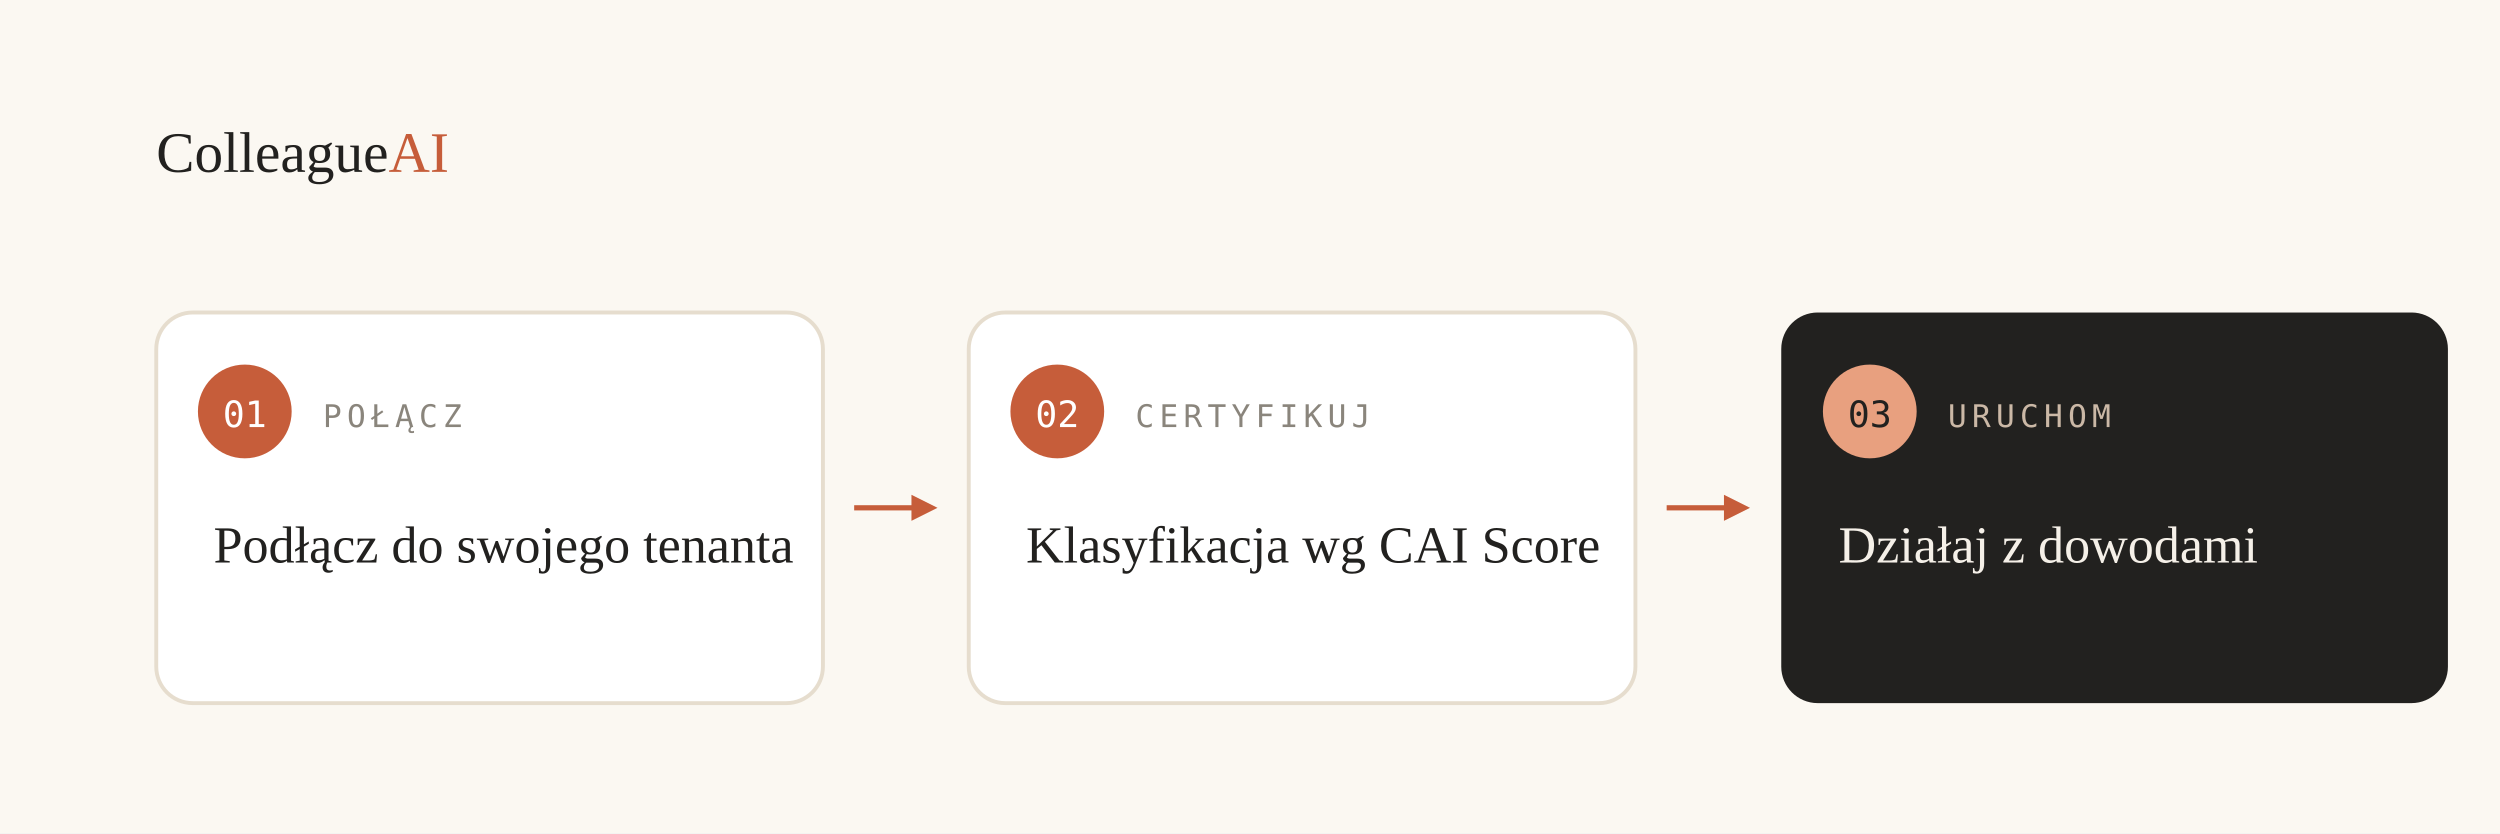
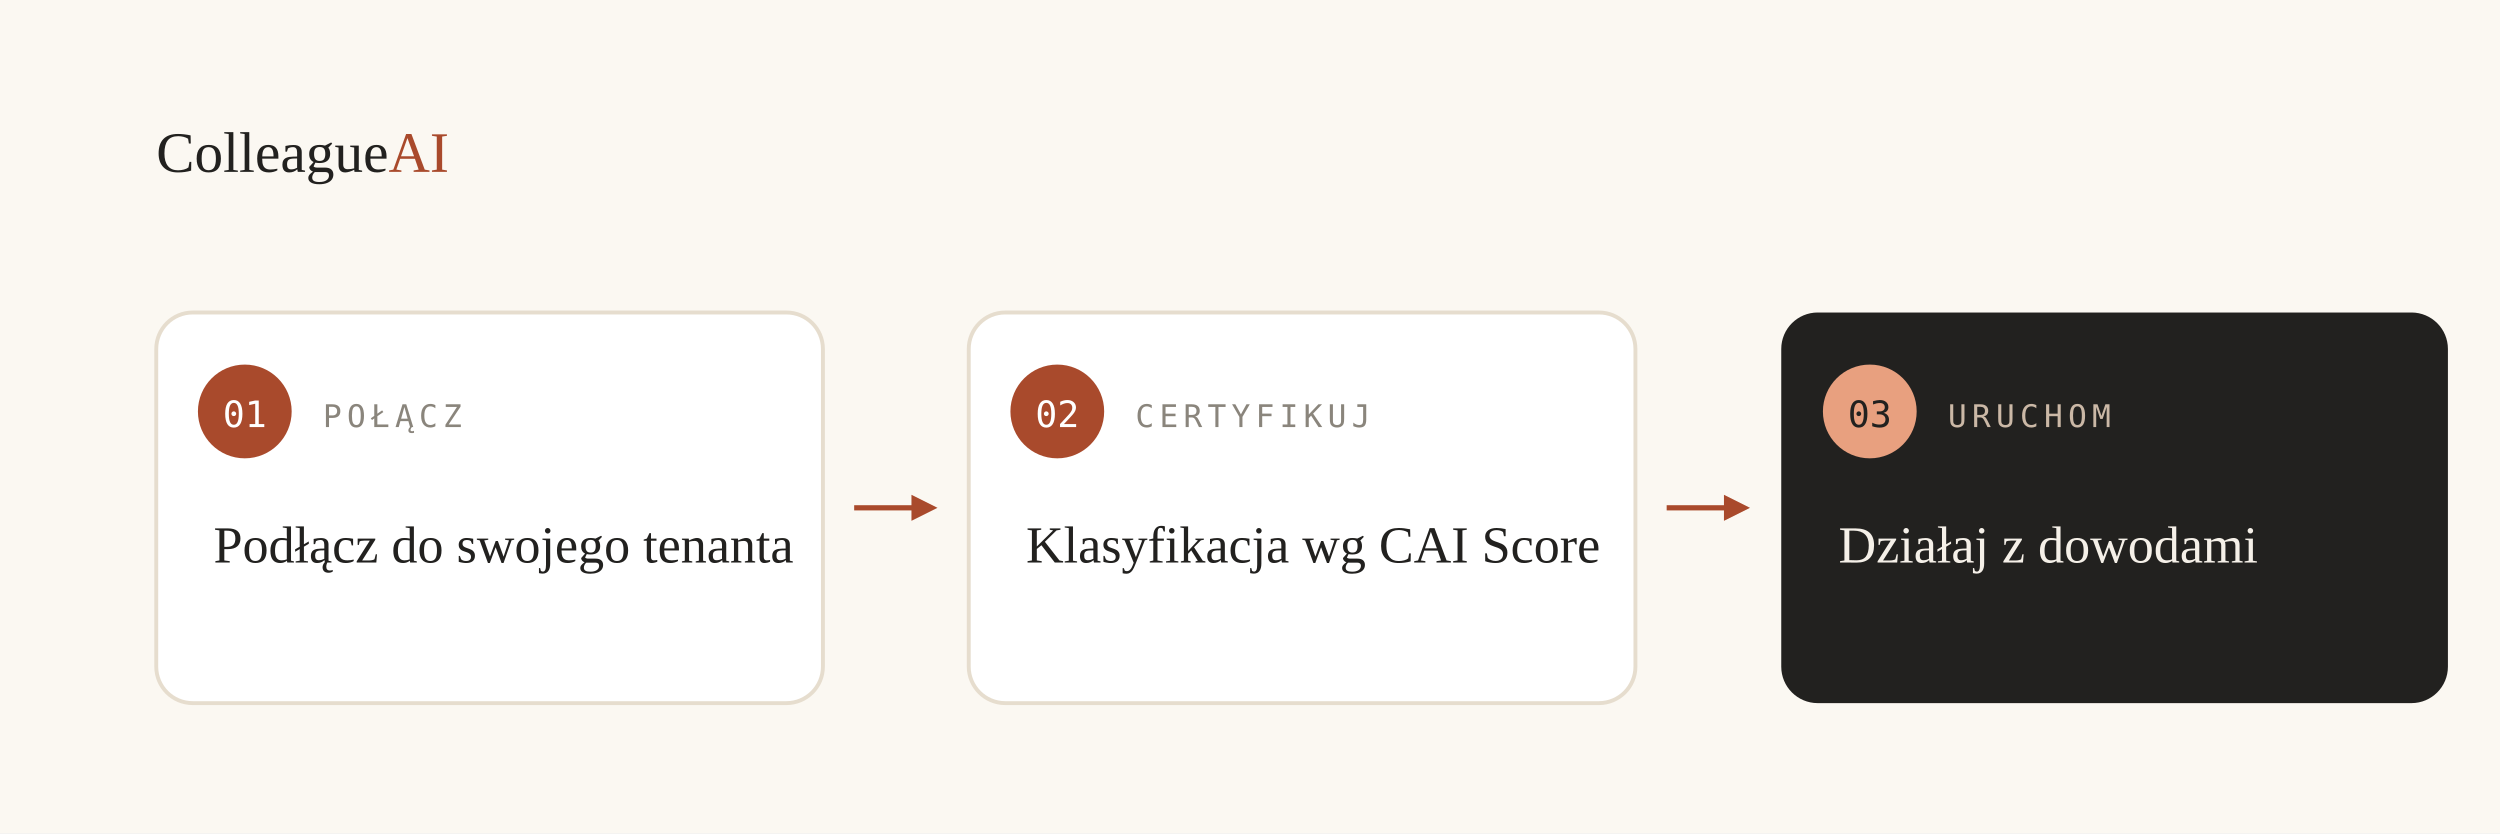
<svg xmlns="http://www.w3.org/2000/svg" viewBox="0 0 960 320" font-family="system-ui,-apple-system,'Segoe UI',Roboto,sans-serif">
  <defs>
    <style>.serif{font-family:Georgia,'Times New Roman',serif}.mono{font-family:ui-monospace,SFMono-Regular,Menlo,monospace}</style>
  </defs>
  <rect width="960" height="320" fill="#FBF8F2" />
-   <text x="60" y="66" class="serif" font-size="22" fill="#22211F">Colleague<tspan fill="#c65d3a">AI</tspan>
+   <text x="60" y="66" class="serif" font-size="22" fill="#22211F">Colleague<tspan fill="#a94a2c">AI</tspan>
  </text>
-   <path d="M328 195 h26" stroke="#c65d3a" stroke-width="2" fill="none" />
-   <polygon points="360,195 350,190 350,200" fill="#c65d3a" />
-   <path d="M640 195 h26" stroke="#c65d3a" stroke-width="2" fill="none" />
-   <polygon points="672,195 662,190 662,200" fill="#c65d3a" />
+   <path d="M328 195 h26" stroke="#a94a2c" stroke-width="2" fill="none" />
+   <polygon points="360,195 350,190 350,200" fill="#a94a2c" />
+   <path d="M640 195 h26" stroke="#a94a2c" stroke-width="2" fill="none" />
+   <polygon points="672,195 662,190 662,200" fill="#a94a2c" />
  <rect x="60" y="120" width="256" height="150" rx="14" fill="#ffffff" stroke="#e6ddce" stroke-width="1.5" />
-   <circle cx="94" cy="158" r="18" fill="#c65d3a" />
+   <circle cx="94" cy="158" r="18" fill="#a94a2c" />
  <text x="94" y="164" class="mono" font-size="14" fill="#ffffff" text-anchor="middle">01</text>
  <text x="124" y="164" class="mono" font-size="12" letter-spacing="2" fill="#8a857c">POŁĄCZ</text>
  <text x="82" y="216" class="serif" font-size="20" fill="#22211F">Podłącz do swojego tenanta</text>
  <rect x="372" y="120" width="256" height="150" rx="14" fill="#ffffff" stroke="#e6ddce" stroke-width="1.5" />
-   <circle cx="406" cy="158" r="18" fill="#c65d3a" />
+   <circle cx="406" cy="158" r="18" fill="#a94a2c" />
  <text x="406" y="164" class="mono" font-size="14" fill="#ffffff" text-anchor="middle">02</text>
  <text x="436" y="164" class="mono" font-size="12" letter-spacing="2" fill="#8a857c">CERTYFIKUJ</text>
  <text x="394" y="216" class="serif" font-size="20" fill="#22211F">Klasyfikacja wg CAI Score</text>
  <rect x="684" y="120" width="256" height="150" rx="14" fill="#22211F" />
  <circle cx="718" cy="158" r="18" fill="#E8A07F" />
  <text x="718" y="164" class="mono" font-size="14" fill="#22211F" text-anchor="middle">03</text>
  <text x="748" y="164" class="mono" font-size="12" letter-spacing="2" fill="#cbb8a6">URUCHOM</text>
  <text x="706" y="216" class="serif" font-size="20" fill="#F5F0E8">Działaj z dowodami</text>
</svg>
